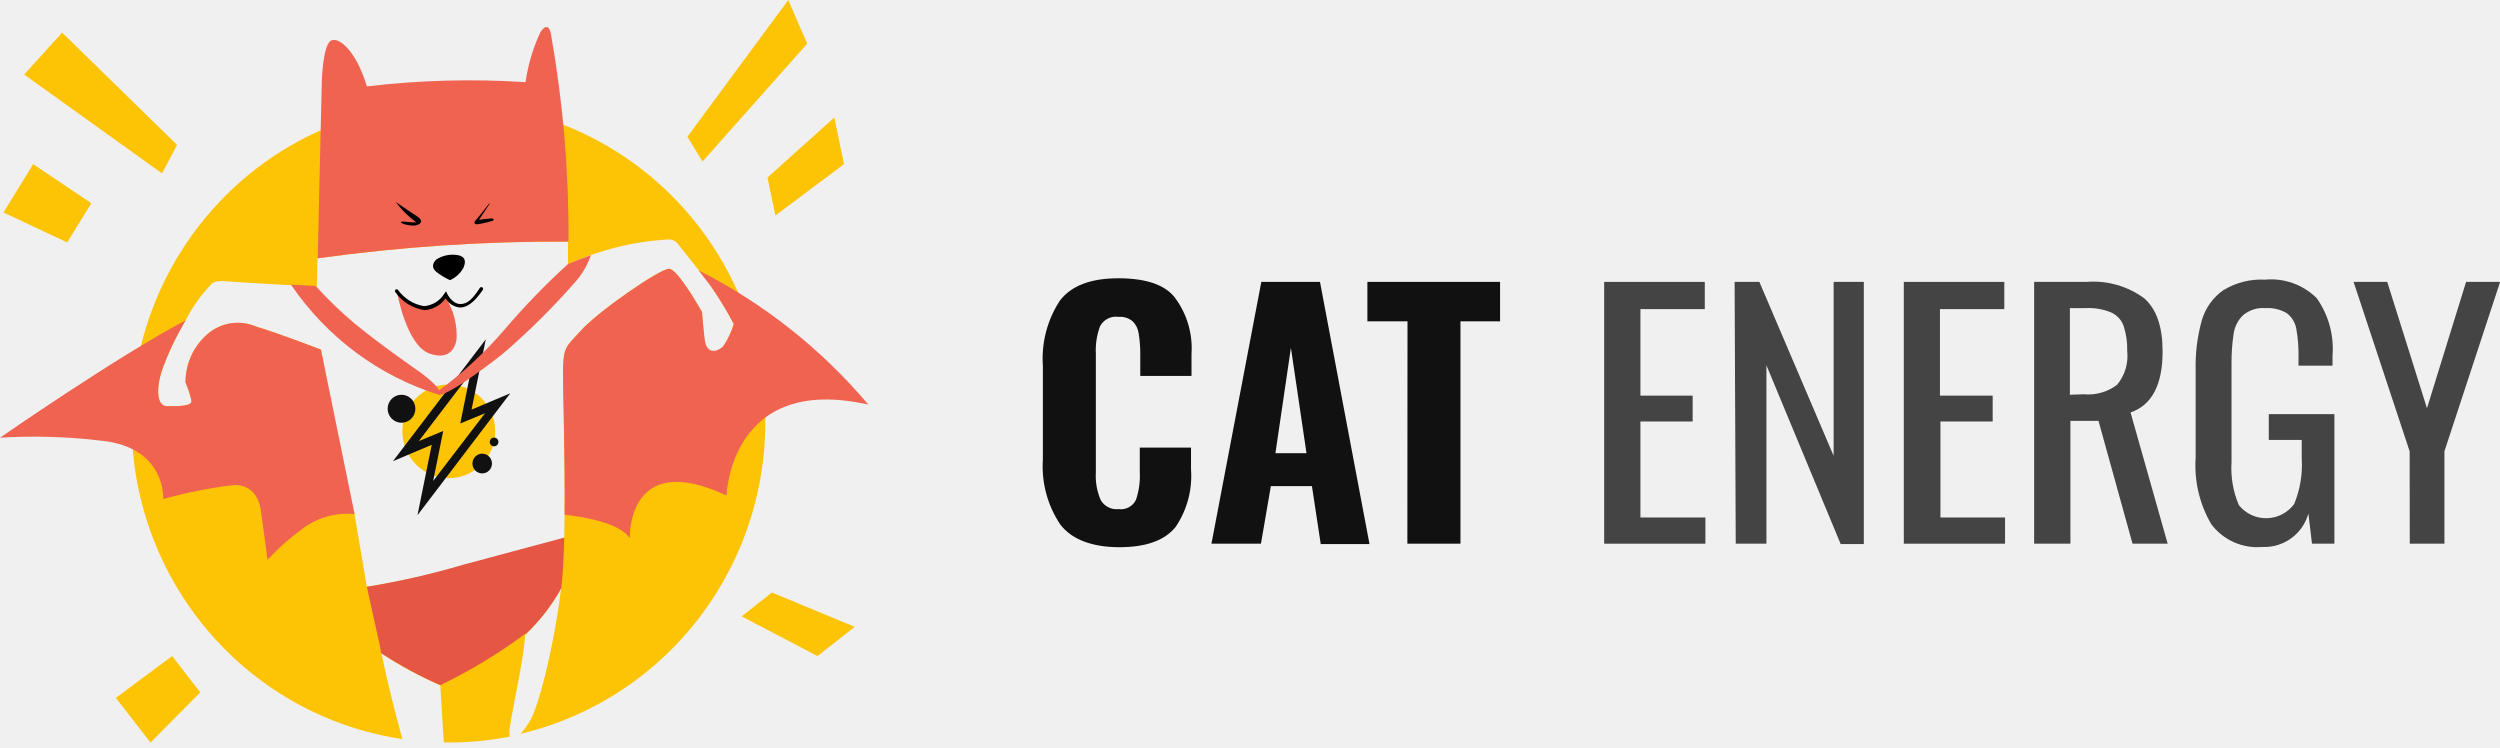
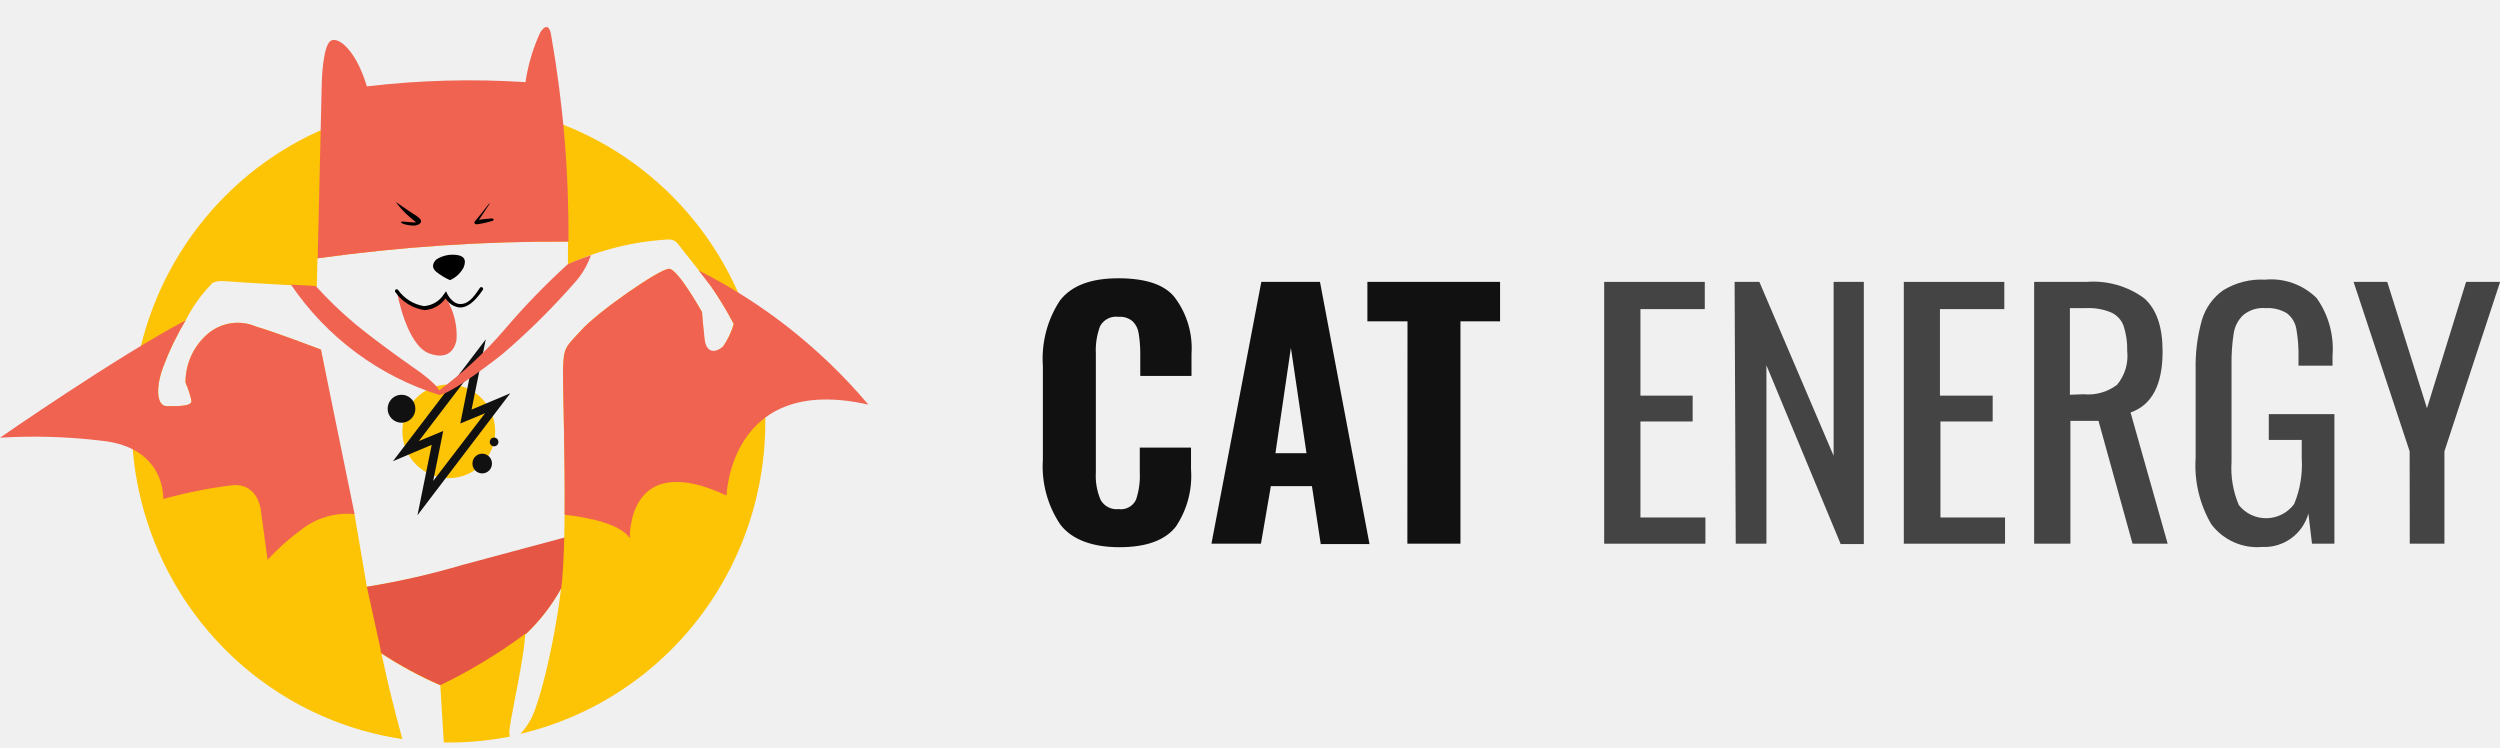
<svg xmlns="http://www.w3.org/2000/svg" width="174" height="52" viewBox="0 0 174 52" fill="none">
  <g clip-path="url(#clip0)">
    <path d="M51.582 20.854C50.097 17.265 47.705 14.131 44.646 11.765C41.586 9.399 37.965 7.883 34.143 7.368C30.321 6.853 26.433 7.357 22.865 8.831C19.297 10.304 16.174 12.695 13.807 15.765C11.44 18.835 9.912 22.478 9.376 26.329C8.84 30.18 9.313 34.106 10.75 37.715C12.186 41.324 14.535 44.491 17.562 46.899C20.59 49.307 24.19 50.873 28.005 51.44C27.505 49.624 26.997 47.617 26.549 45.488C27.852 46.34 29.224 47.082 30.649 47.703C30.649 47.703 30.753 49.58 30.89 51.675C32.431 51.701 33.97 51.564 35.482 51.266C35.443 51.048 35.443 50.824 35.482 50.606C35.732 48.981 36.421 46.053 36.559 44.167C37.552 43.23 38.395 42.142 39.057 40.943L39.005 41.326C38.531 45.027 37.541 48.981 36.938 50.076C36.742 50.438 36.502 50.774 36.223 51.075C39.341 50.337 42.263 48.924 44.785 46.934C47.308 44.943 49.372 42.423 50.833 39.548C52.294 36.673 53.118 33.512 53.247 30.284C53.377 27.056 52.808 23.838 51.582 20.854ZM50.316 24.147C49.937 24.521 49.153 24.773 49.023 23.643C48.894 22.514 48.86 21.723 48.86 21.723C48.86 21.723 47.197 18.742 46.577 18.708C45.957 18.673 41.555 21.723 40.392 23.052C39.384 24.173 39.186 24.095 39.186 26.067C39.186 27.553 39.376 33.167 39.272 37.459L32.251 39.345C30.045 39.983 27.801 40.483 25.532 40.839L24.671 35.773H24.55L22.336 24.33C22.336 24.33 19.054 23.078 17.848 22.74C17.282 22.49 16.657 22.408 16.046 22.505C15.436 22.602 14.865 22.874 14.403 23.287C13.931 23.704 13.553 24.218 13.296 24.796C13.039 25.373 12.908 25.999 12.912 26.632C13.095 27.036 13.233 27.459 13.326 27.892C13.369 28.309 12.292 28.266 11.603 28.266C10.914 28.266 10.81 27.015 11.353 25.546C11.777 24.417 12.301 23.329 12.921 22.296C13.387 21.374 13.988 20.527 14.704 19.785C14.704 19.785 14.825 19.49 15.781 19.577C16.737 19.664 22.052 19.95 22.052 19.95L22.095 17.978C27.872 17.173 33.699 16.784 39.531 16.814C39.531 17.344 39.531 17.874 39.531 18.404C41.739 17.387 44.118 16.797 46.542 16.666C46.672 16.663 46.801 16.692 46.917 16.751C47.032 16.81 47.132 16.897 47.206 17.005C47.499 17.378 49.282 19.611 49.489 19.933C50.068 20.768 50.594 21.638 51.065 22.54C50.904 23.11 50.651 23.651 50.316 24.139V24.147Z" fill="#FDC305" />
    <path d="M48.636 18.829C49.041 19.351 49.394 19.811 49.498 19.95C50.077 20.785 50.603 21.656 51.074 22.557C50.91 23.109 50.66 23.631 50.333 24.104C49.954 24.477 49.17 24.729 49.041 23.6C48.912 22.47 48.86 21.723 48.86 21.723C48.86 21.723 47.198 18.742 46.578 18.708C45.957 18.673 41.555 21.723 40.392 23.052C39.385 24.173 39.186 24.095 39.186 26.067C39.186 27.371 39.333 31.846 39.298 35.825C40.858 35.999 43.149 36.434 43.838 37.459C43.838 37.459 43.588 31.22 50.566 34.487C50.566 34.487 50.807 25.981 60.438 28.162C57.164 24.284 53.151 21.111 48.636 18.829Z" fill="#F06351" />
    <path d="M39.565 16.814C39.6 11.999 39.197 7.191 38.359 2.45C38.359 2.45 38.23 1.321 37.61 2.242C37.098 3.343 36.75 4.514 36.576 5.717C32.894 5.479 29.198 5.578 25.533 6.013C24.826 3.623 23.62 2.537 23.043 2.824C22.466 3.111 22.397 5.674 22.397 5.674L22.113 17.978C27.896 17.172 33.728 16.783 39.565 16.814Z" fill="#F06351" />
    <path d="M39.065 40.943C39.177 40.014 39.237 38.78 39.272 37.416L32.252 39.301C30.046 39.955 27.802 40.468 25.533 40.839L26.489 45.184C26.489 45.279 26.489 45.375 26.549 45.47C27.852 46.323 29.224 47.064 30.649 47.686C32.733 46.681 34.717 45.48 36.576 44.097V44.15C37.565 43.217 38.404 42.135 39.065 40.943Z" fill="#E55645" />
    <path d="M27.566 14.094C27.523 14.007 28.427 14.685 28.78 14.893C29.133 15.102 29.306 15.258 29.306 15.406C29.306 15.554 29.082 15.701 28.772 15.701C28.462 15.701 27.979 15.597 27.91 15.475C27.841 15.354 28.427 15.475 28.72 15.475H28.97C28.439 15.084 27.967 14.619 27.566 14.094Z" fill="black" />
    <path d="M34.026 14.189C34.026 14.189 33.165 15.302 33.087 15.354C33.01 15.406 32.941 15.649 33.251 15.606C33.607 15.552 33.959 15.471 34.302 15.362C34.397 15.31 34.362 15.189 34.199 15.206C34.035 15.223 33.613 15.249 33.337 15.302L34.069 14.198C34.069 14.198 34.095 14.094 34.026 14.189Z" fill="black" />
    <path d="M31.322 19.498C31.721 19.321 32.051 19.016 32.26 18.63C32.502 18.056 32.26 17.839 31.881 17.761C31.36 17.665 30.822 17.77 30.374 18.056C30.038 18.378 30.081 18.69 30.374 18.925C30.665 19.155 30.983 19.348 31.322 19.498Z" fill="black" />
    <path d="M31.011 20.593C30.912 20.79 30.778 20.967 30.615 21.115C30.37 21.314 30.068 21.429 29.754 21.445C29.279 21.492 28.805 21.355 28.427 21.062C28.253 20.96 28.099 20.828 27.971 20.672C27.884 20.577 27.779 20.503 27.66 20.454C27.66 20.454 28.306 24.026 29.874 24.599C31.442 25.172 31.735 23.939 31.778 23.608C31.83 22.62 31.584 21.638 31.072 20.793C31.072 20.532 31.054 20.706 31.011 20.593Z" fill="#F06351" />
    <path d="M29.547 21.584C29.144 21.525 28.757 21.385 28.409 21.172C28.061 20.958 27.759 20.676 27.523 20.341C27.502 20.317 27.49 20.287 27.49 20.254C27.49 20.222 27.502 20.192 27.523 20.168C27.534 20.156 27.547 20.147 27.562 20.14C27.577 20.134 27.593 20.131 27.609 20.131C27.625 20.131 27.641 20.134 27.655 20.14C27.67 20.147 27.684 20.156 27.695 20.168C27.908 20.469 28.178 20.725 28.491 20.921C28.802 21.116 29.15 21.247 29.512 21.306C29.799 21.284 30.077 21.194 30.323 21.043C30.568 20.892 30.775 20.684 30.925 20.437L31.046 20.272L31.132 20.463C31.132 20.463 31.459 21.123 31.993 21.158C32.527 21.193 32.906 20.793 33.397 20.037C33.416 20.01 33.444 19.99 33.476 19.984C33.509 19.977 33.542 19.984 33.57 20.003C33.597 20.021 33.616 20.05 33.623 20.082C33.629 20.115 33.622 20.149 33.604 20.176C33.03 21.028 32.487 21.436 31.976 21.401C31.779 21.375 31.589 21.304 31.422 21.195C31.255 21.085 31.115 20.939 31.011 20.767C30.843 21.005 30.624 21.201 30.37 21.342C30.117 21.484 29.836 21.566 29.547 21.584Z" fill="black" />
    <path d="M31.235 33.279C33.019 33.279 34.465 31.821 34.465 30.021C34.465 28.221 33.019 26.763 31.235 26.763C29.451 26.763 28.005 28.221 28.005 30.021C28.005 31.821 29.451 33.279 31.235 33.279Z" fill="#FDC305" />
    <path d="M35.516 27.371L32.82 28.509L33.811 23.617L27.35 32.098L30.047 30.959L29.056 35.86L35.516 27.371ZM29.151 30.699L32.734 25.998L32.036 29.474L33.759 28.761L30.15 33.471L30.848 29.995L29.151 30.699Z" fill="#111111" />
    <path d="M27.945 29.422C28.477 29.422 28.91 28.986 28.91 28.448C28.91 27.911 28.477 27.475 27.945 27.475C27.412 27.475 26.98 27.911 26.98 28.448C26.98 28.986 27.412 29.422 27.945 29.422Z" fill="#111111" />
    <path d="M33.561 32.949C33.937 32.949 34.242 32.642 34.242 32.263C34.242 31.884 33.937 31.576 33.561 31.576C33.185 31.576 32.881 31.884 32.881 32.263C32.881 32.642 33.185 32.949 33.561 32.949Z" fill="#111111" />
    <path d="M34.388 31.064C34.555 31.064 34.69 30.928 34.69 30.76C34.69 30.592 34.555 30.456 34.388 30.456C34.222 30.456 34.087 30.592 34.087 30.76C34.087 30.928 34.222 31.064 34.388 31.064Z" fill="#111111" />
    <path d="M39.522 18.386C37.967 19.8 36.503 21.312 35.138 22.913C33.778 24.503 32.243 25.931 30.564 27.171C30.374 26.71 29.159 25.85 29.159 25.85C29.159 25.85 26.454 23.982 24.68 22.514C23.721 21.708 22.817 20.837 21.975 19.907L20.252 19.811C22.739 23.476 26.383 26.183 30.589 27.492C31.33 27.371 33.415 25.868 34.974 24.642C36.819 23.06 38.546 21.344 40.143 19.507C40.572 18.993 40.904 18.404 41.125 17.769C40.143 18.099 39.522 18.386 39.522 18.386Z" fill="#F06351" />
-     <path d="M56.182 3.041L48.895 11.244L47.844 9.515L54.864 0L56.182 3.041Z" fill="#FDC305" />
-     <path d="M53.968 14.998L58.741 11.426L58.069 8.177L53.417 12.356L53.968 14.998Z" fill="#FDC305" />
-     <path d="M51.617 42.898L56.897 45.662L59.49 43.628L53.727 41.239L51.617 42.898Z" fill="#FDC305" />
-     <path d="M1.68 5.187L4.324 2.268L12.326 10.088L11.276 12.069L1.68 5.187Z" fill="#FDC305" />
-     <path d="M6.357 14.146L2.309 11.426L0.241 14.789L4.677 16.874L6.357 14.146Z" fill="#FDC305" />
-     <path d="M11.982 45.662L8.063 48.572L10.474 51.683L13.937 48.19L11.982 45.662Z" fill="#FDC305" />
    <path d="M22.337 24.33C22.337 24.33 19.055 23.078 17.849 22.74C17.282 22.49 16.657 22.408 16.047 22.505C15.436 22.602 14.866 22.874 14.403 23.287C13.931 23.704 13.554 24.218 13.296 24.796C13.039 25.373 12.908 25.999 12.913 26.632C13.095 27.036 13.233 27.459 13.326 27.892C13.369 28.309 12.293 28.266 11.603 28.266C10.914 28.266 10.811 27.015 11.354 25.546C11.777 24.417 12.302 23.329 12.921 22.296C8.227 24.764 0 30.464 0 30.464C2.353 30.321 4.714 30.391 7.055 30.673C11.578 31.133 11.362 34.731 11.362 34.731C12.953 34.288 14.574 33.966 16.212 33.766C18.038 33.645 18.168 35.608 18.168 35.608L18.624 38.962C19.317 38.206 20.082 37.519 20.907 36.912C21.97 36.053 23.324 35.648 24.68 35.782L22.337 24.33Z" fill="#F06351" />
    <path d="M73.79 36.495C72.903 35.168 72.478 33.581 72.584 31.985V25.468C72.472 23.86 72.89 22.259 73.773 20.915C74.571 19.878 75.935 19.362 77.864 19.368C79.794 19.374 81.1 19.829 81.784 20.732C82.617 21.852 83.023 23.237 82.929 24.634V26.163H79.363V24.503C79.358 24.067 79.321 23.631 79.251 23.2C79.208 22.888 79.066 22.599 78.846 22.375C78.711 22.257 78.553 22.168 78.383 22.113C78.213 22.058 78.034 22.038 77.856 22.053C77.6 22.015 77.339 22.056 77.108 22.173C76.876 22.29 76.686 22.475 76.564 22.705C76.337 23.315 76.237 23.966 76.271 24.616V32.889C76.231 33.544 76.347 34.199 76.607 34.8C76.731 35.017 76.915 35.193 77.137 35.305C77.359 35.418 77.609 35.463 77.856 35.434C78.098 35.469 78.345 35.425 78.562 35.31C78.778 35.195 78.953 35.013 79.062 34.791C79.27 34.18 79.361 33.534 79.329 32.889V31.151H82.895V32.654C83 34.072 82.626 35.483 81.835 36.66C81.077 37.615 79.768 38.085 77.907 38.085C76.047 38.085 74.591 37.563 73.79 36.495Z" fill="#111111" />
    <path d="M87.788 19.62H91.871L95.317 37.867H91.923L91.311 33.836H88.451L87.762 37.841H84.317L87.788 19.62ZM90.932 31.542L89.847 24.208L88.77 31.542H90.932Z" fill="#111111" />
    <path d="M97.962 22.366H95.171V19.62H104.405V22.366H101.648V37.841H97.953L97.962 22.366Z" fill="#111111" />
    <path d="M111.65 19.62H118.653V21.514H114.174V27.536H117.809V29.335H114.174V36.017H118.696V37.841H111.65V19.62Z" fill="#444444" />
    <path d="M120.729 19.62H122.452L127.62 31.724V19.62H129.722V37.867H128.111L122.943 25.424V37.841H120.807L120.729 19.62Z" fill="#444444" />
    <path d="M132.505 19.62H139.499V21.514H135.02V27.536H138.69V29.335H135.055V36.017H139.551V37.841H132.505V19.62Z" fill="#444444" />
    <path d="M141.576 19.62H145.211C146.643 19.504 148.07 19.907 149.234 20.758C150.095 21.514 150.517 22.748 150.517 24.46C150.517 26.777 149.773 28.194 148.286 28.709L150.87 37.841H148.424L146.055 29.291H144.1V37.841H141.576V19.62ZM145.021 27.44C145.851 27.521 146.681 27.286 147.347 26.78C147.618 26.457 147.82 26.081 147.942 25.676C148.063 25.271 148.101 24.846 148.053 24.425C148.071 23.836 147.986 23.248 147.804 22.687C147.73 22.481 147.615 22.291 147.467 22.13C147.319 21.969 147.141 21.839 146.942 21.749C146.383 21.518 145.78 21.414 145.176 21.445H144.065V27.475L145.021 27.44Z" fill="#444444" />
    <path d="M153.911 36.495C153.088 35.093 152.707 33.471 152.817 31.846V25.763C152.788 24.59 152.933 23.418 153.248 22.288C153.497 21.438 154.026 20.699 154.747 20.194C155.618 19.664 156.626 19.41 157.641 19.464C158.298 19.401 158.961 19.483 159.582 19.705C160.204 19.927 160.771 20.284 161.242 20.75C162.068 21.918 162.459 23.343 162.344 24.773V25.451H159.976V24.886C159.992 24.21 159.94 23.535 159.821 22.87C159.742 22.444 159.509 22.063 159.166 21.801C158.719 21.535 158.202 21.411 157.684 21.445C157.122 21.396 156.562 21.571 156.125 21.931C155.768 22.273 155.534 22.726 155.462 23.218C155.353 23.933 155.304 24.657 155.315 25.381V32.15C155.247 33.178 155.421 34.209 155.824 35.156C156.057 35.448 156.354 35.681 156.691 35.84C157.028 35.998 157.396 36.076 157.768 36.068C158.139 36.061 158.504 35.968 158.835 35.796C159.165 35.624 159.452 35.379 159.674 35.078C160.089 34.076 160.269 32.99 160.2 31.907V30.621H157.908V28.822H162.474V37.841H160.914L160.665 35.747C160.467 36.443 160.042 37.051 159.459 37.472C158.876 37.893 158.168 38.103 157.452 38.067C156.778 38.127 156.1 38.014 155.481 37.739C154.862 37.465 154.322 37.036 153.911 36.495Z" fill="#444444" />
    <path d="M167.711 31.411L163.809 19.62H166.152L168.917 28.414L171.639 19.62H174.008L170.132 31.411V37.841H167.72L167.711 31.411Z" fill="#444444" />
  </g>
  <defs>
    <clipPath id="clip0">
      <rect width="174" height="51.683" fill="white" />
    </clipPath>
  </defs>
</svg>
